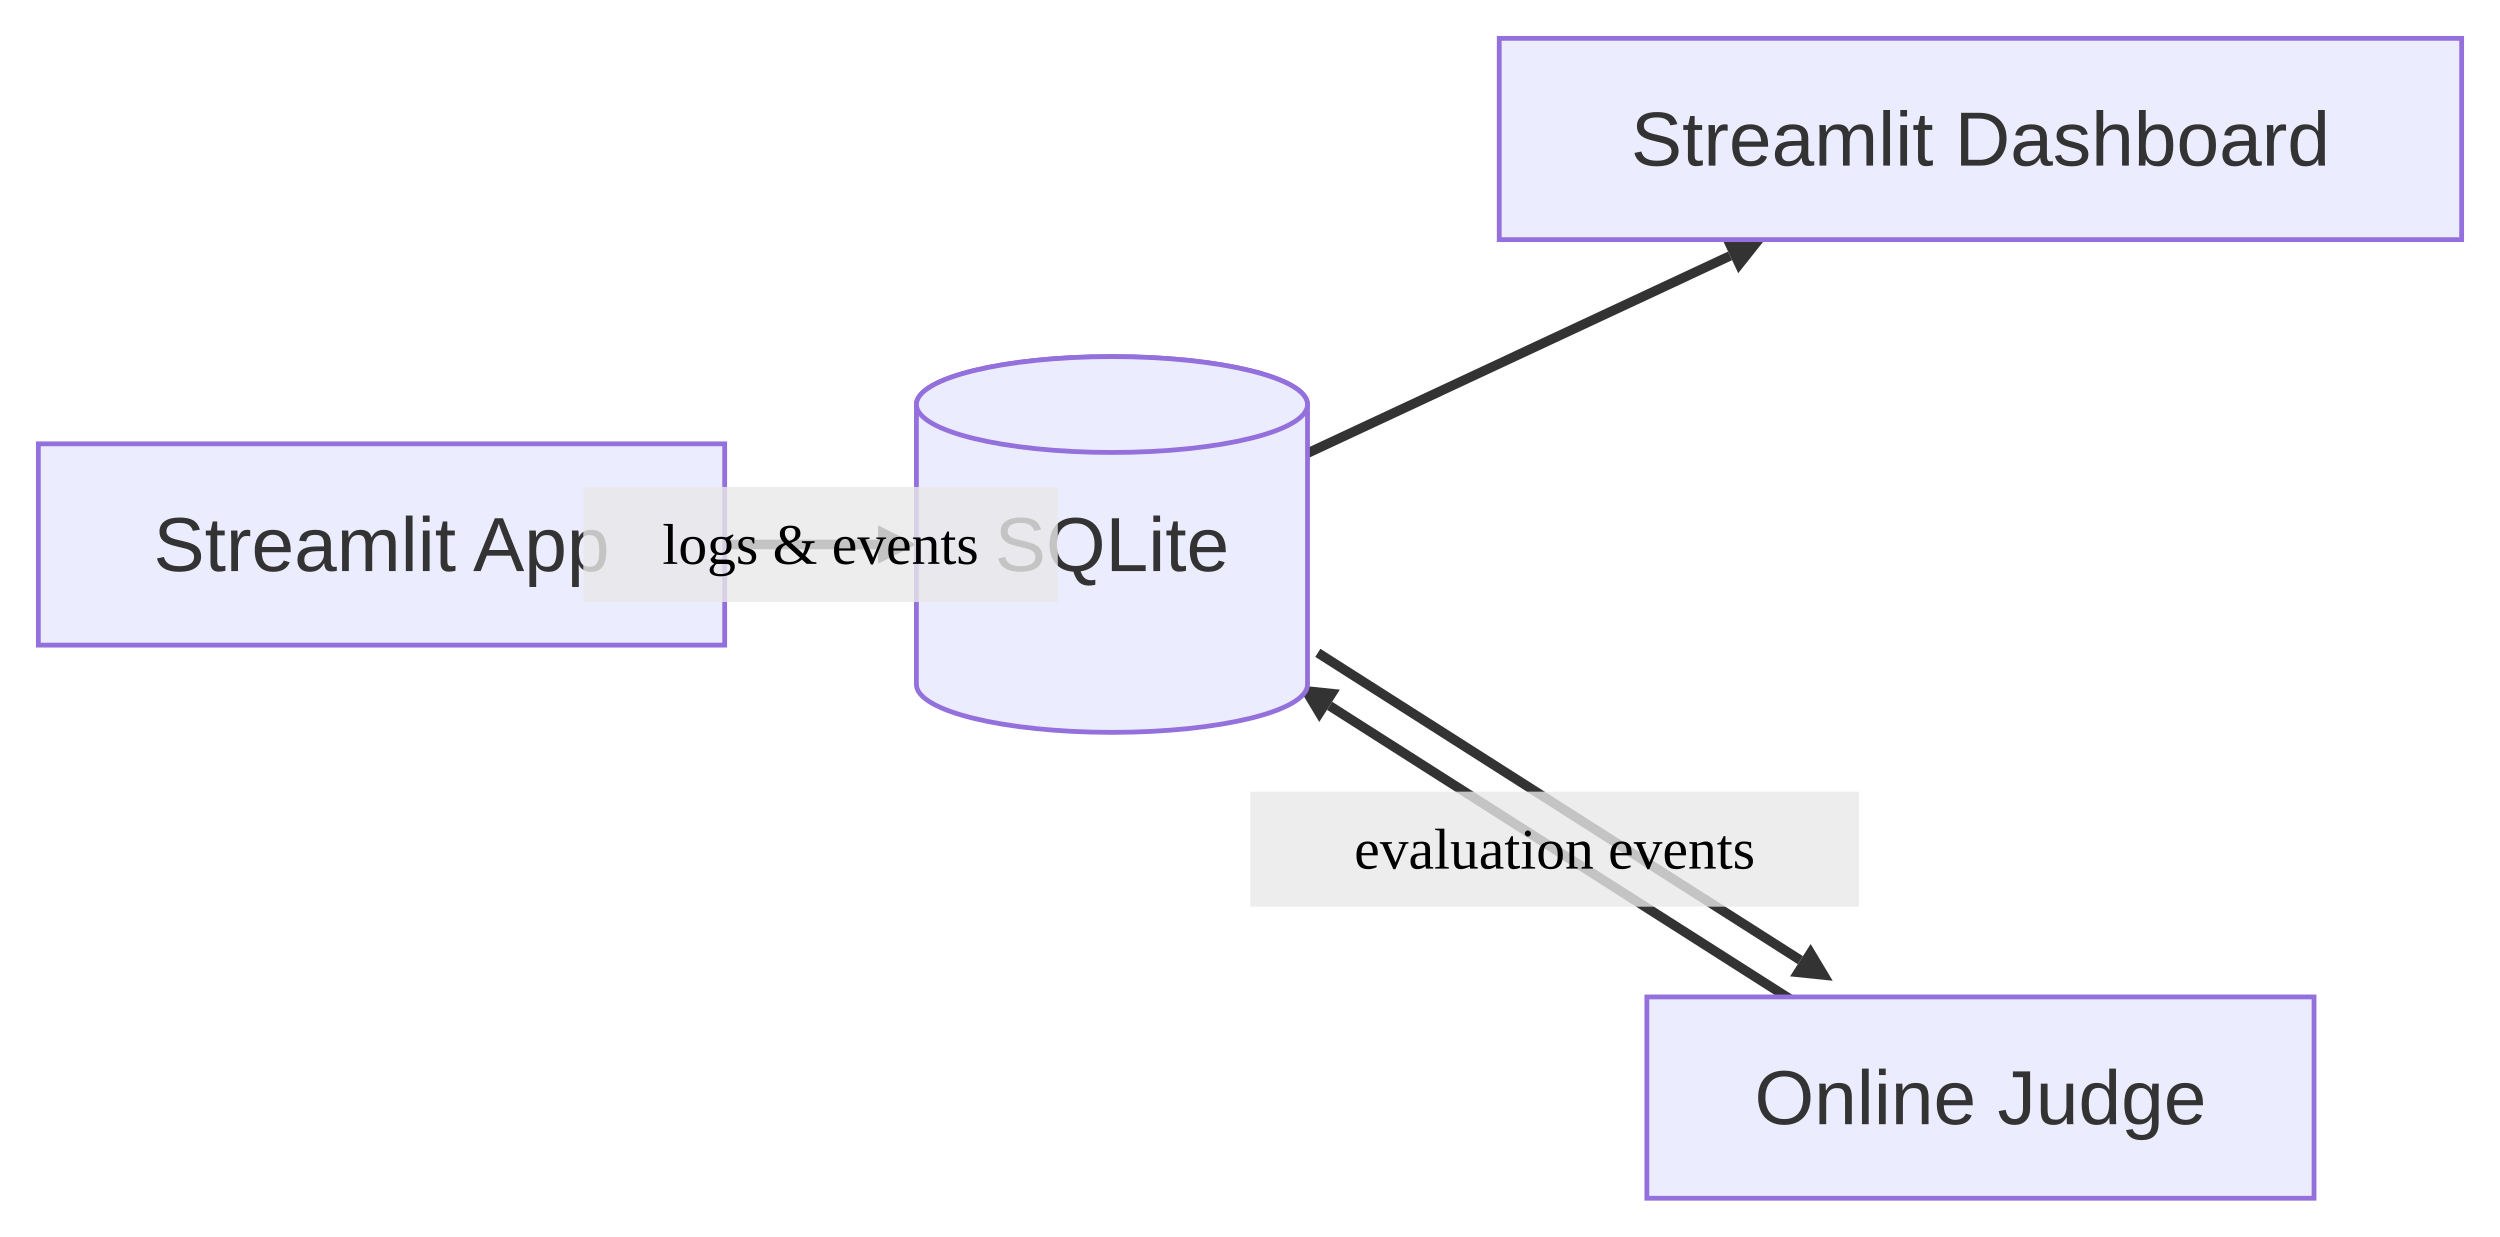
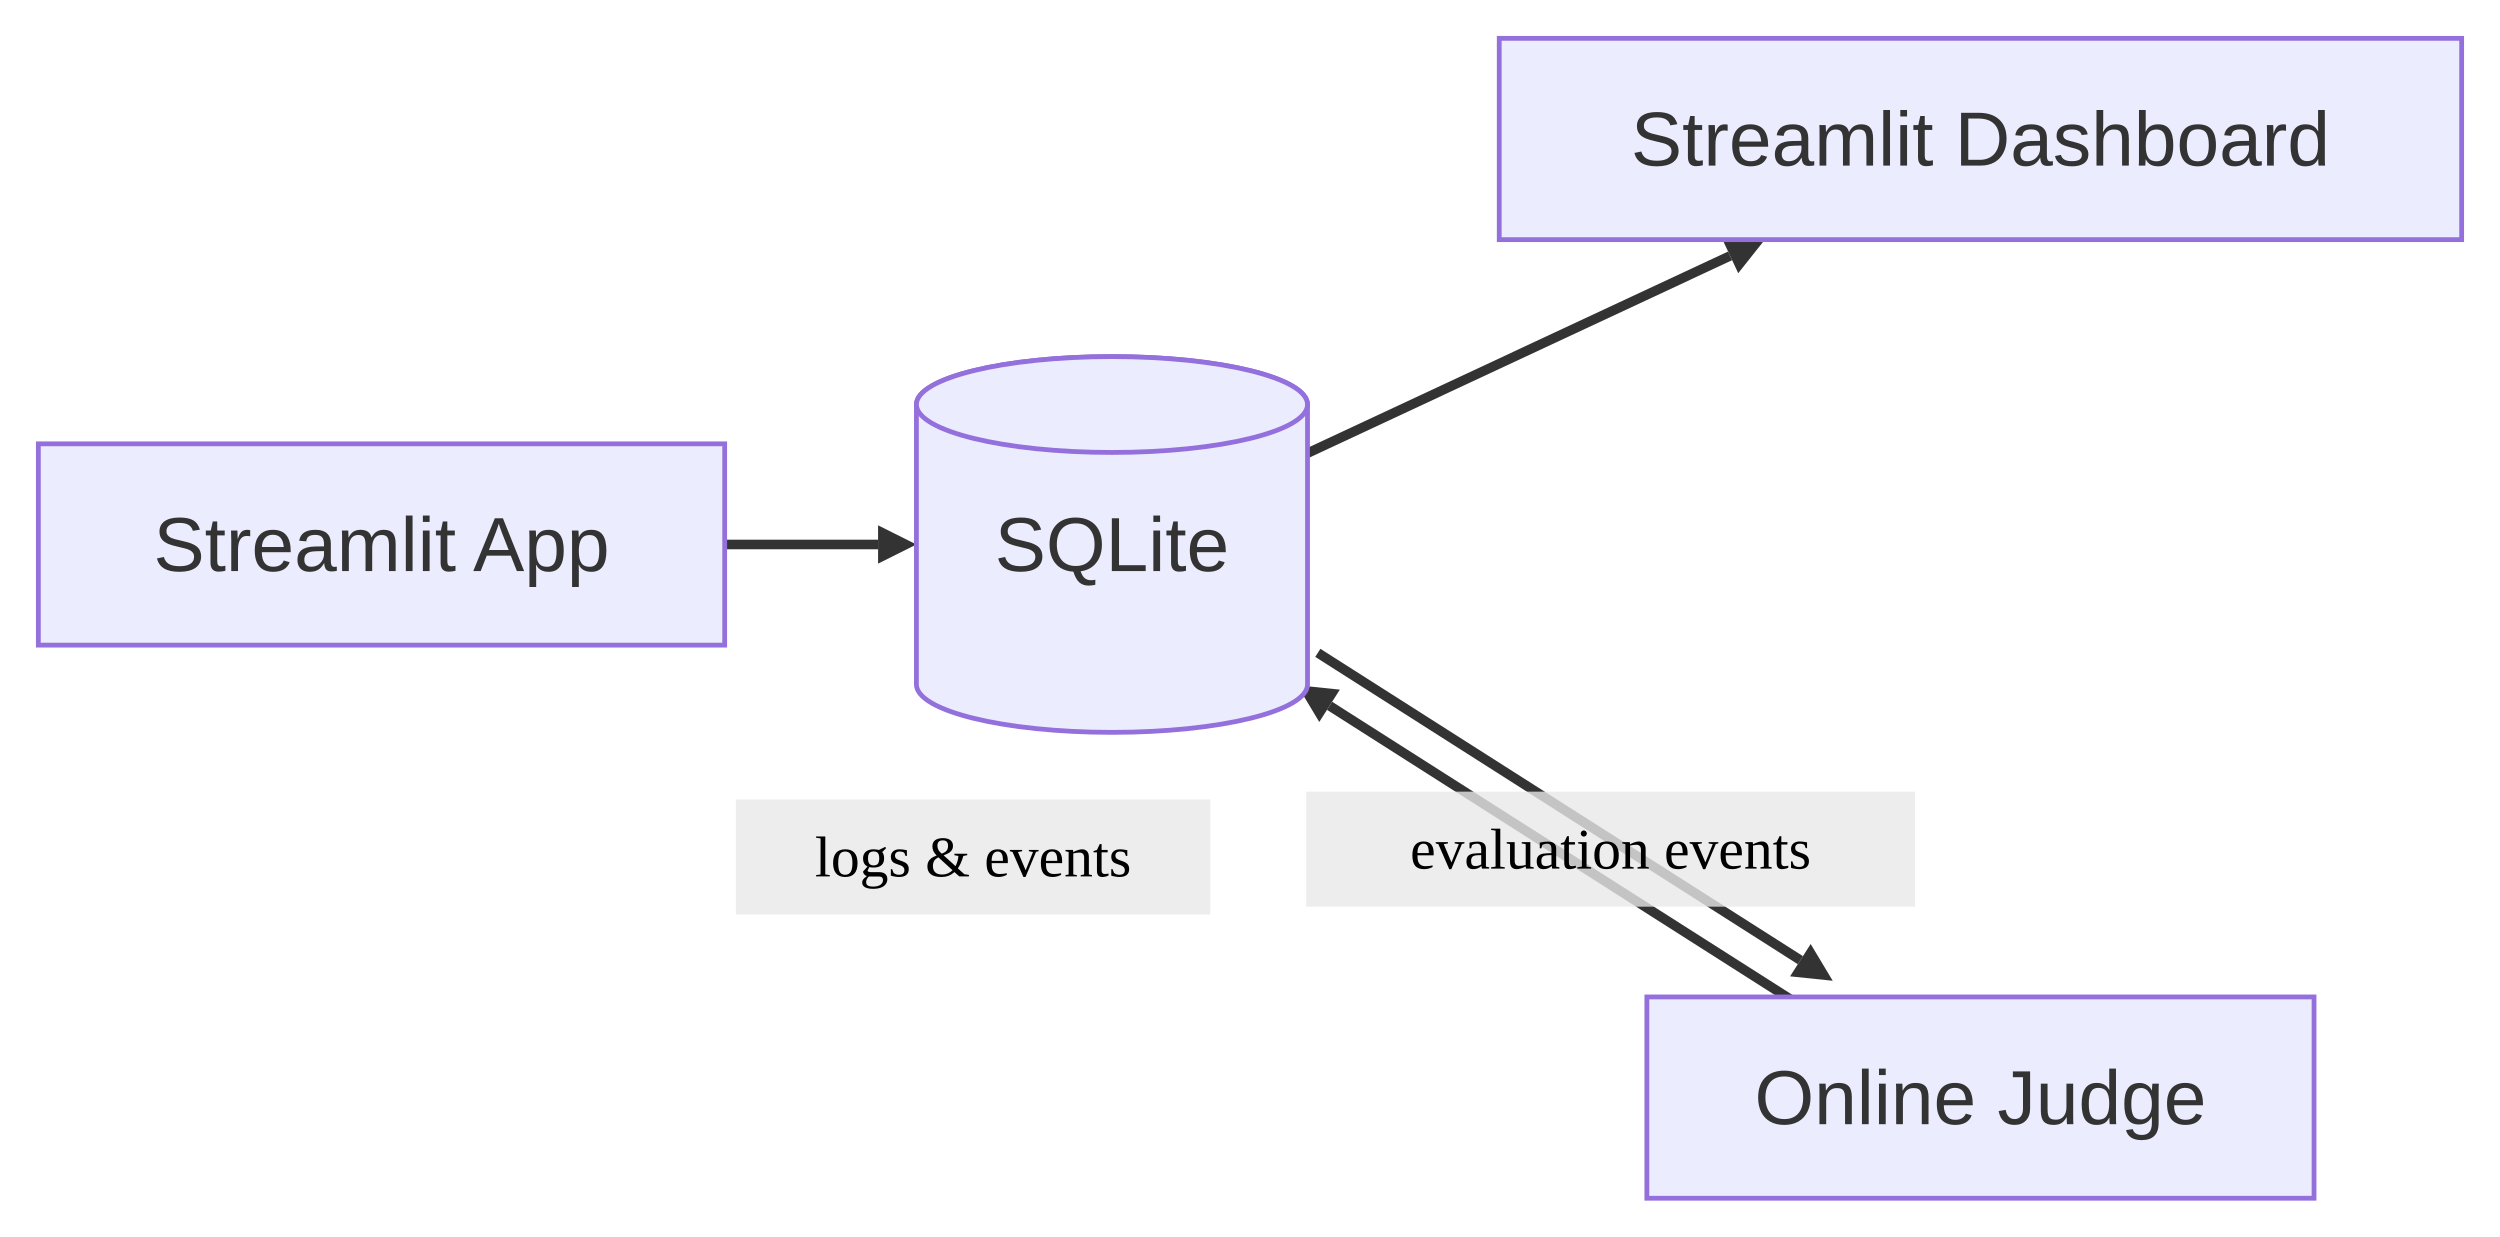
<svg xmlns="http://www.w3.org/2000/svg" viewBox="-8.0 -8.0 521.6 258" width="521.6" height="258" style="background-color: white">
  <defs>
    <marker id="arrow" viewBox="0 0 10 10" markerWidth="8" markerHeight="8" refX="0" refY="5" orient="auto" markerUnits="userSpaceOnUse">
      <path d="M 0 0 L 10 5 L 0 10 z" fill="#333333" />
    </marker>
    <marker id="circle-end" viewBox="0 0 10 10" markerWidth="8" markerHeight="8" refX="5" refY="5" orient="auto" markerUnits="userSpaceOnUse">
      <circle cx="5" cy="5" r="5" fill="#333333" />
    </marker>
    <marker id="cross-end" viewBox="0 0 11 11" markerWidth="8" markerHeight="8" refX="5.5" refY="5.5" orient="auto" markerUnits="userSpaceOnUse">
      <path d="M 1,1 l 9,9 M 10,1 l -9,9" stroke="#333333" stroke-width="2" />
    </marker>
    <marker id="arrow-reverse" viewBox="0 0 10 10" markerWidth="8" markerHeight="8" refX="0" refY="5" orient="auto-start-reverse" markerUnits="userSpaceOnUse">
      <path d="M 0 0 L 10 5 L 0 10 z" fill="#333333" />
    </marker>
  </defs>
  <style>.node rect, .node polygon, .node circle, .node &gt; path, .node line { fill: #ECECFF; stroke: #9370DB; stroke-width: 1; }
.node text { fill: #333333; font-family: "trebuchet ms", verdana, arial, sans-serif, "Apple Color Emoji", "Segoe UI Emoji", "Noto Color Emoji", "Twemoji Mozilla"; font-size: 16px; }
.edge path { fill: none; stroke: #333333; }
.edge text { fill: #333333; font-family: "trebuchet ms", verdana, arial, sans-serif, "Apple Color Emoji", "Segoe UI Emoji", "Noto Color Emoji", "Twemoji Mozilla"; font-size: 12px; }
.subgraph rect { fill: #ffffde; stroke: #aaaa33; stroke-width: 1; opacity: 0.5; }
.subgraph text { fill: #333333; font-family: "trebuchet ms", verdana, arial, sans-serif, "Apple Color Emoji", "Segoe UI Emoji", "Noto Color Emoji", "Twemoji Mozilla"; font-size: 12px; font-weight: bold; }
</style>
  <g class="edge" data-edge-source="App" data-edge-target="SQLite">
    <path d="M143.2,105.6 L175.2,105.6" stroke-width="2" marker-end="url(#arrow)" />
  </g>
  <g class="edge" data-edge-source="SQLite" data-edge-target="Dashboard">
    <path d="M264.8,86.55 L352.97,45.38" stroke-width="2" marker-end="url(#arrow)" />
  </g>
  <g class="edge" data-edge-source="SQLite" data-edge-target="Judge">
    <path d="M266.95,128.21 L367.63,192.33" stroke-width="2" marker-end="url(#arrow)" />
  </g>
  <g class="edge" data-edge-source="Judge" data-edge-target="SQLite">
    <path d="M370.08,203.37 L269.4,139.26" stroke-width="2" marker-end="url(#arrow)" />
  </g>
  <g class="node" data-node-id="App">
    <rect x="0.0" y="84.6" width="143.2" height="42.0" />
    <text text-anchor="middle" dominant-baseline="central" font-family="&quot;trebuchet ms&quot;, verdana, arial, sans-serif, &quot;Apple Color Emoji&quot;, &quot;Segoe UI Emoji&quot;, &quot;Noto Color Emoji&quot;, &quot;Twemoji Mozilla&quot;" x="71.6" y="105.6">Streamlit App</text>
  </g>
  <g class="node" data-node-id="SQLite">
    <path d="M 183.2,76.4 A 40.8,10.0 0 0 1 264.8,76.4 L 264.8,134.8 A 40.8,10.0 0 0 1 183.2,134.8 Z" />
    <path d="M 183.2,76.4 A 40.8,10.0 0 0 1 264.8,76.4 A 40.8,10.0 0 0 1 183.2,76.4" />
    <text text-anchor="middle" dominant-baseline="central" font-family="&quot;trebuchet ms&quot;, verdana, arial, sans-serif, &quot;Apple Color Emoji&quot;, &quot;Segoe UI Emoji&quot;, &quot;Noto Color Emoji&quot;, &quot;Twemoji Mozilla&quot;" x="224" y="105.6">SQLite</text>
  </g>
  <g class="node" data-node-id="Dashboard">
    <rect x="304.8" y="0.0" width="200.8" height="42.0" />
    <text text-anchor="middle" dominant-baseline="central" font-family="&quot;trebuchet ms&quot;, verdana, arial, sans-serif, &quot;Apple Color Emoji&quot;, &quot;Segoe UI Emoji&quot;, &quot;Noto Color Emoji&quot;, &quot;Twemoji Mozilla&quot;" x="405.2" y="21">Streamlit Dashboard</text>
  </g>
  <g class="node" data-node-id="Judge">
    <rect x="335.6" y="200.0" width="139.2" height="42.0" />
    <text text-anchor="middle" dominant-baseline="central" font-family="&quot;trebuchet ms&quot;, verdana, arial, sans-serif, &quot;Apple Color Emoji&quot;, &quot;Segoe UI Emoji&quot;, &quot;Noto Color Emoji&quot;, &quot;Twemoji Mozilla&quot;" x="405.2" y="221">Online Judge</text>
  </g>
  <g class="edge-label" data-edge-source="App" data-edge-target="SQLite">
-     <rect x="113.7" y="93.6" width="99.0" height="24.0" fill="rgba(232,232,232,0.8)" stroke="none" />
-     <text text-anchor="middle" dominant-baseline="central" x="163.2" y="105.6">logs &amp; events</text>
+     <rect x="145.53" y="158.8" width="99.0" height="24.0" fill="rgba(232,232,232,0.8)" stroke="none" />
+     <text text-anchor="middle" dominant-baseline="central" x="195.03" y="170.8">logs &amp; events</text>
  </g>
  <g class="edge-label" data-edge-source="Judge" data-edge-target="SQLite">
-     <rect x="252.86" y="157.17" width="127.0" height="24.0" fill="rgba(232,232,232,0.8)" stroke="none" />
-     <text text-anchor="middle" dominant-baseline="central" x="316.36" y="169.17">evaluation events</text>
+     <rect x="264.53" y="157.17" width="127.0" height="24.0" fill="rgba(232,232,232,0.8)" stroke="none" />
+     <text text-anchor="middle" dominant-baseline="central" x="328.03" y="169.17">evaluation events</text>
  </g>
</svg>
